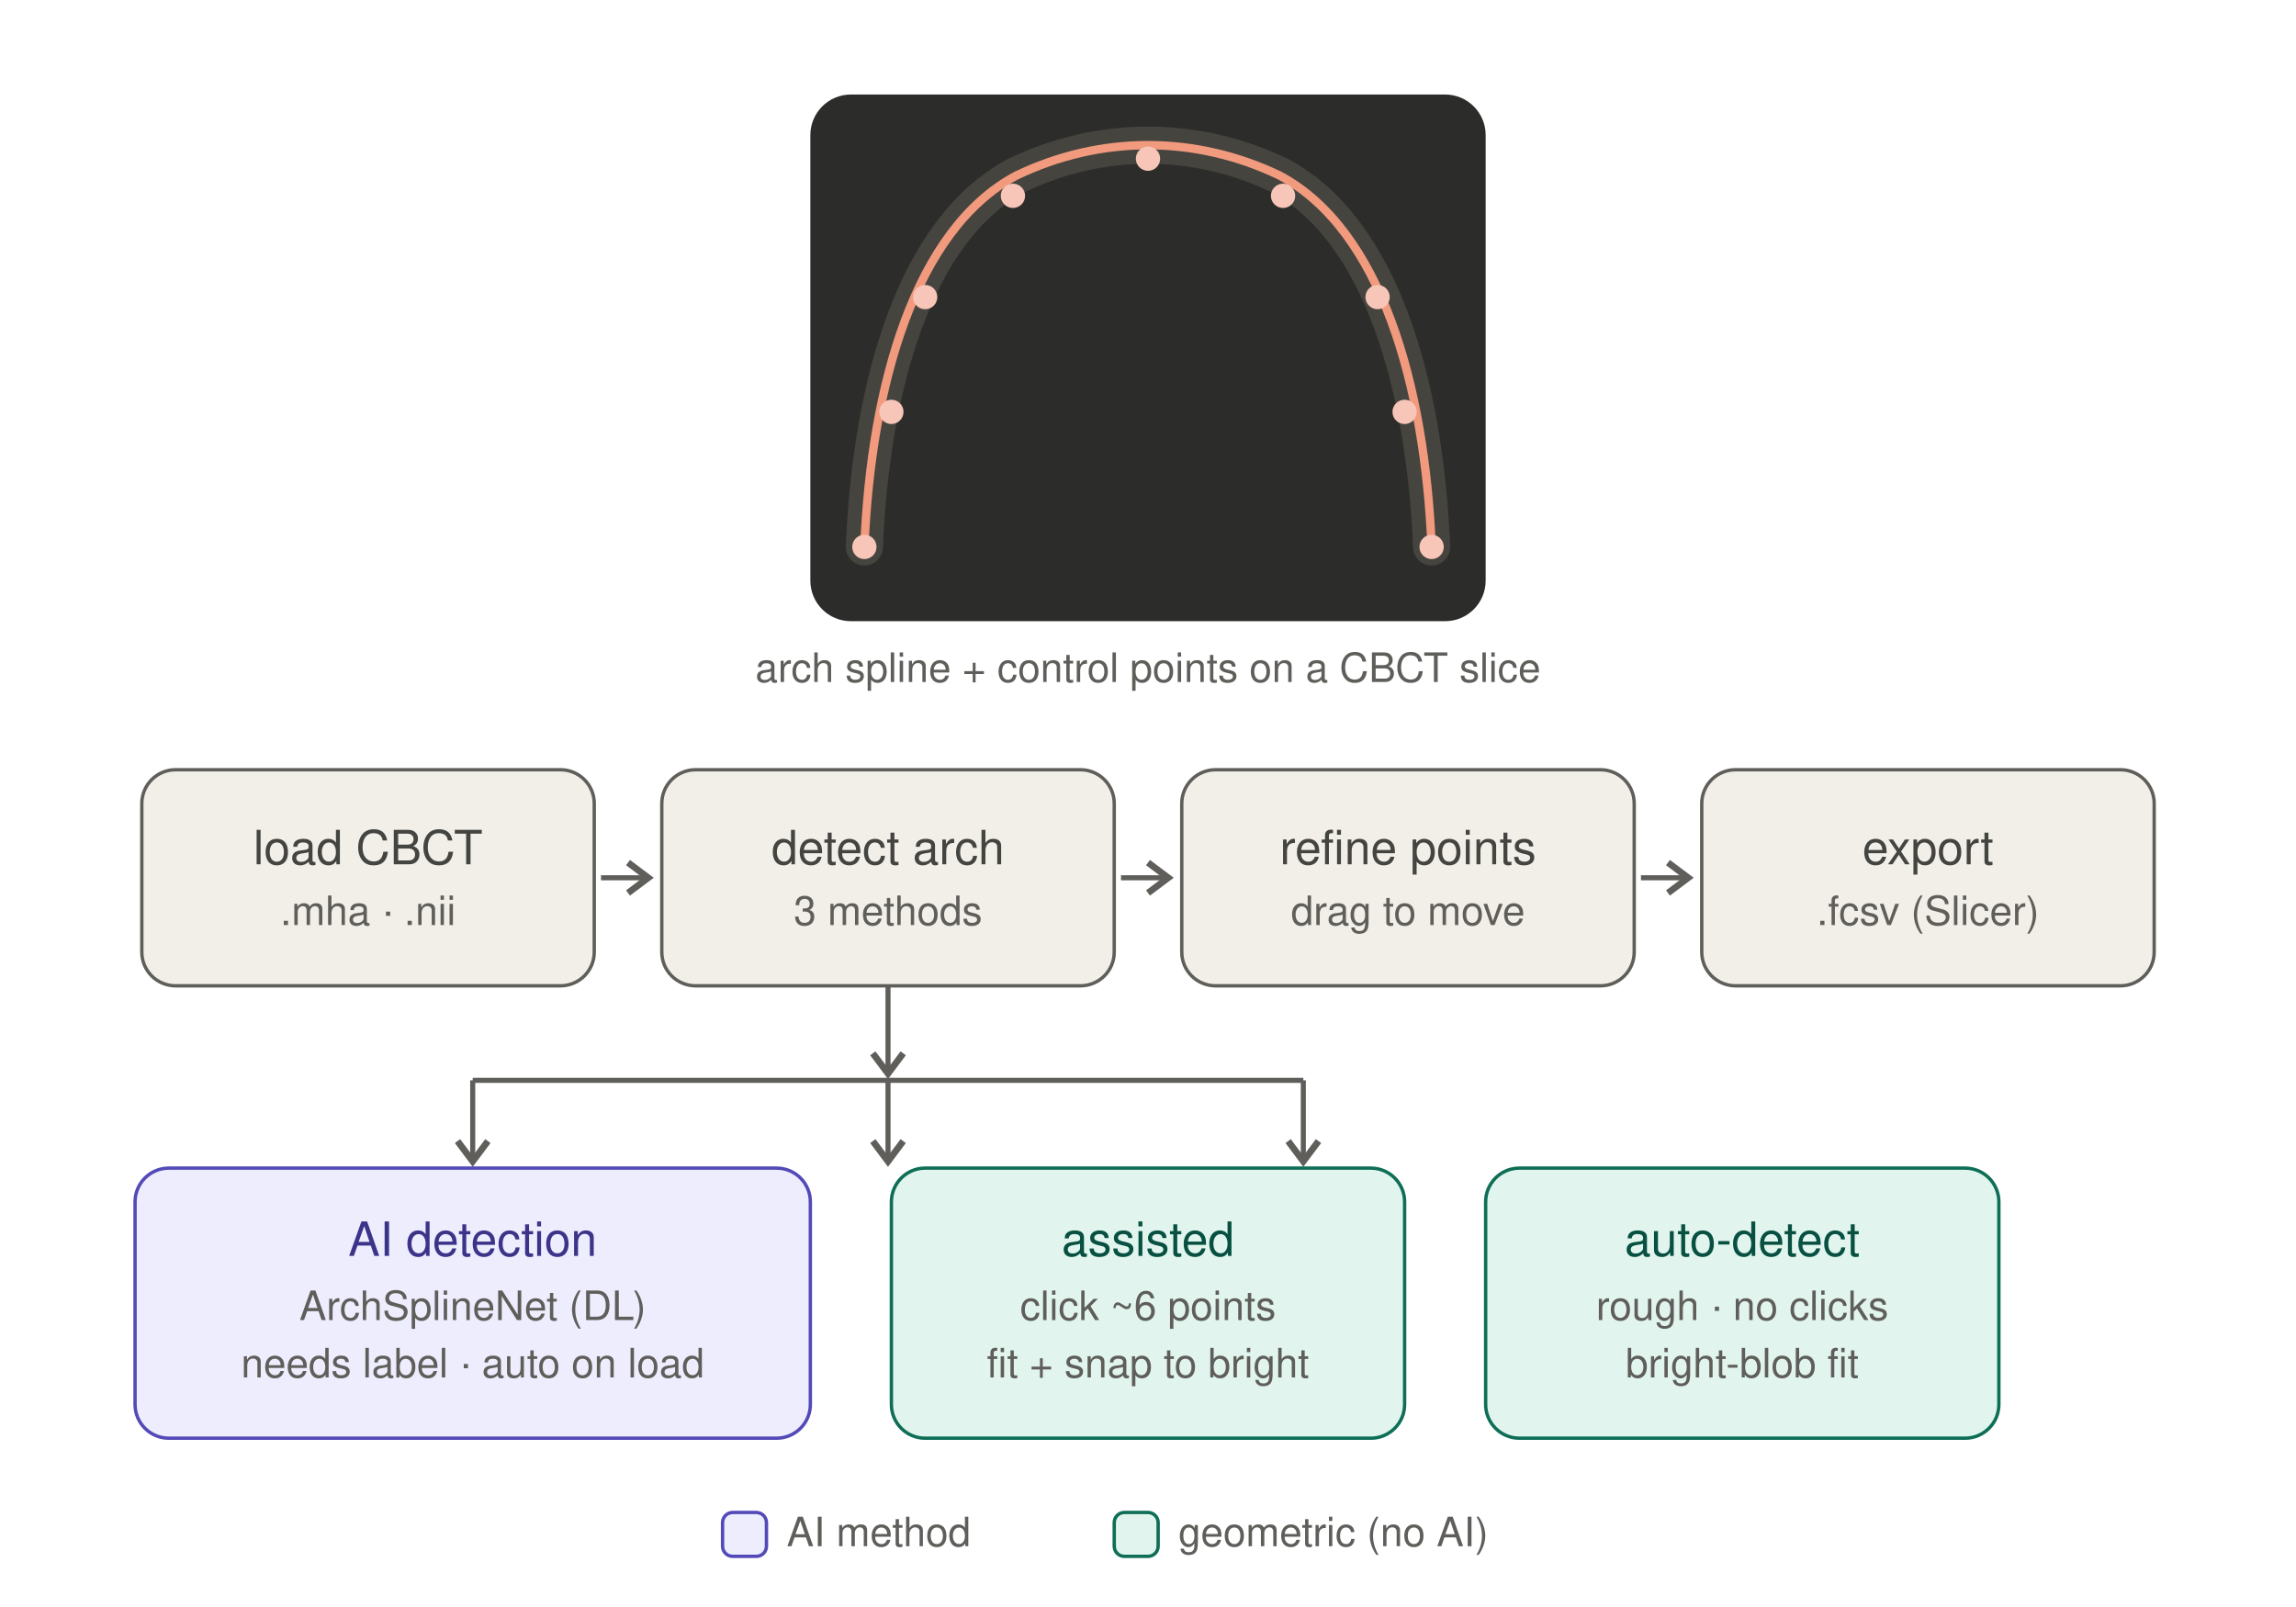
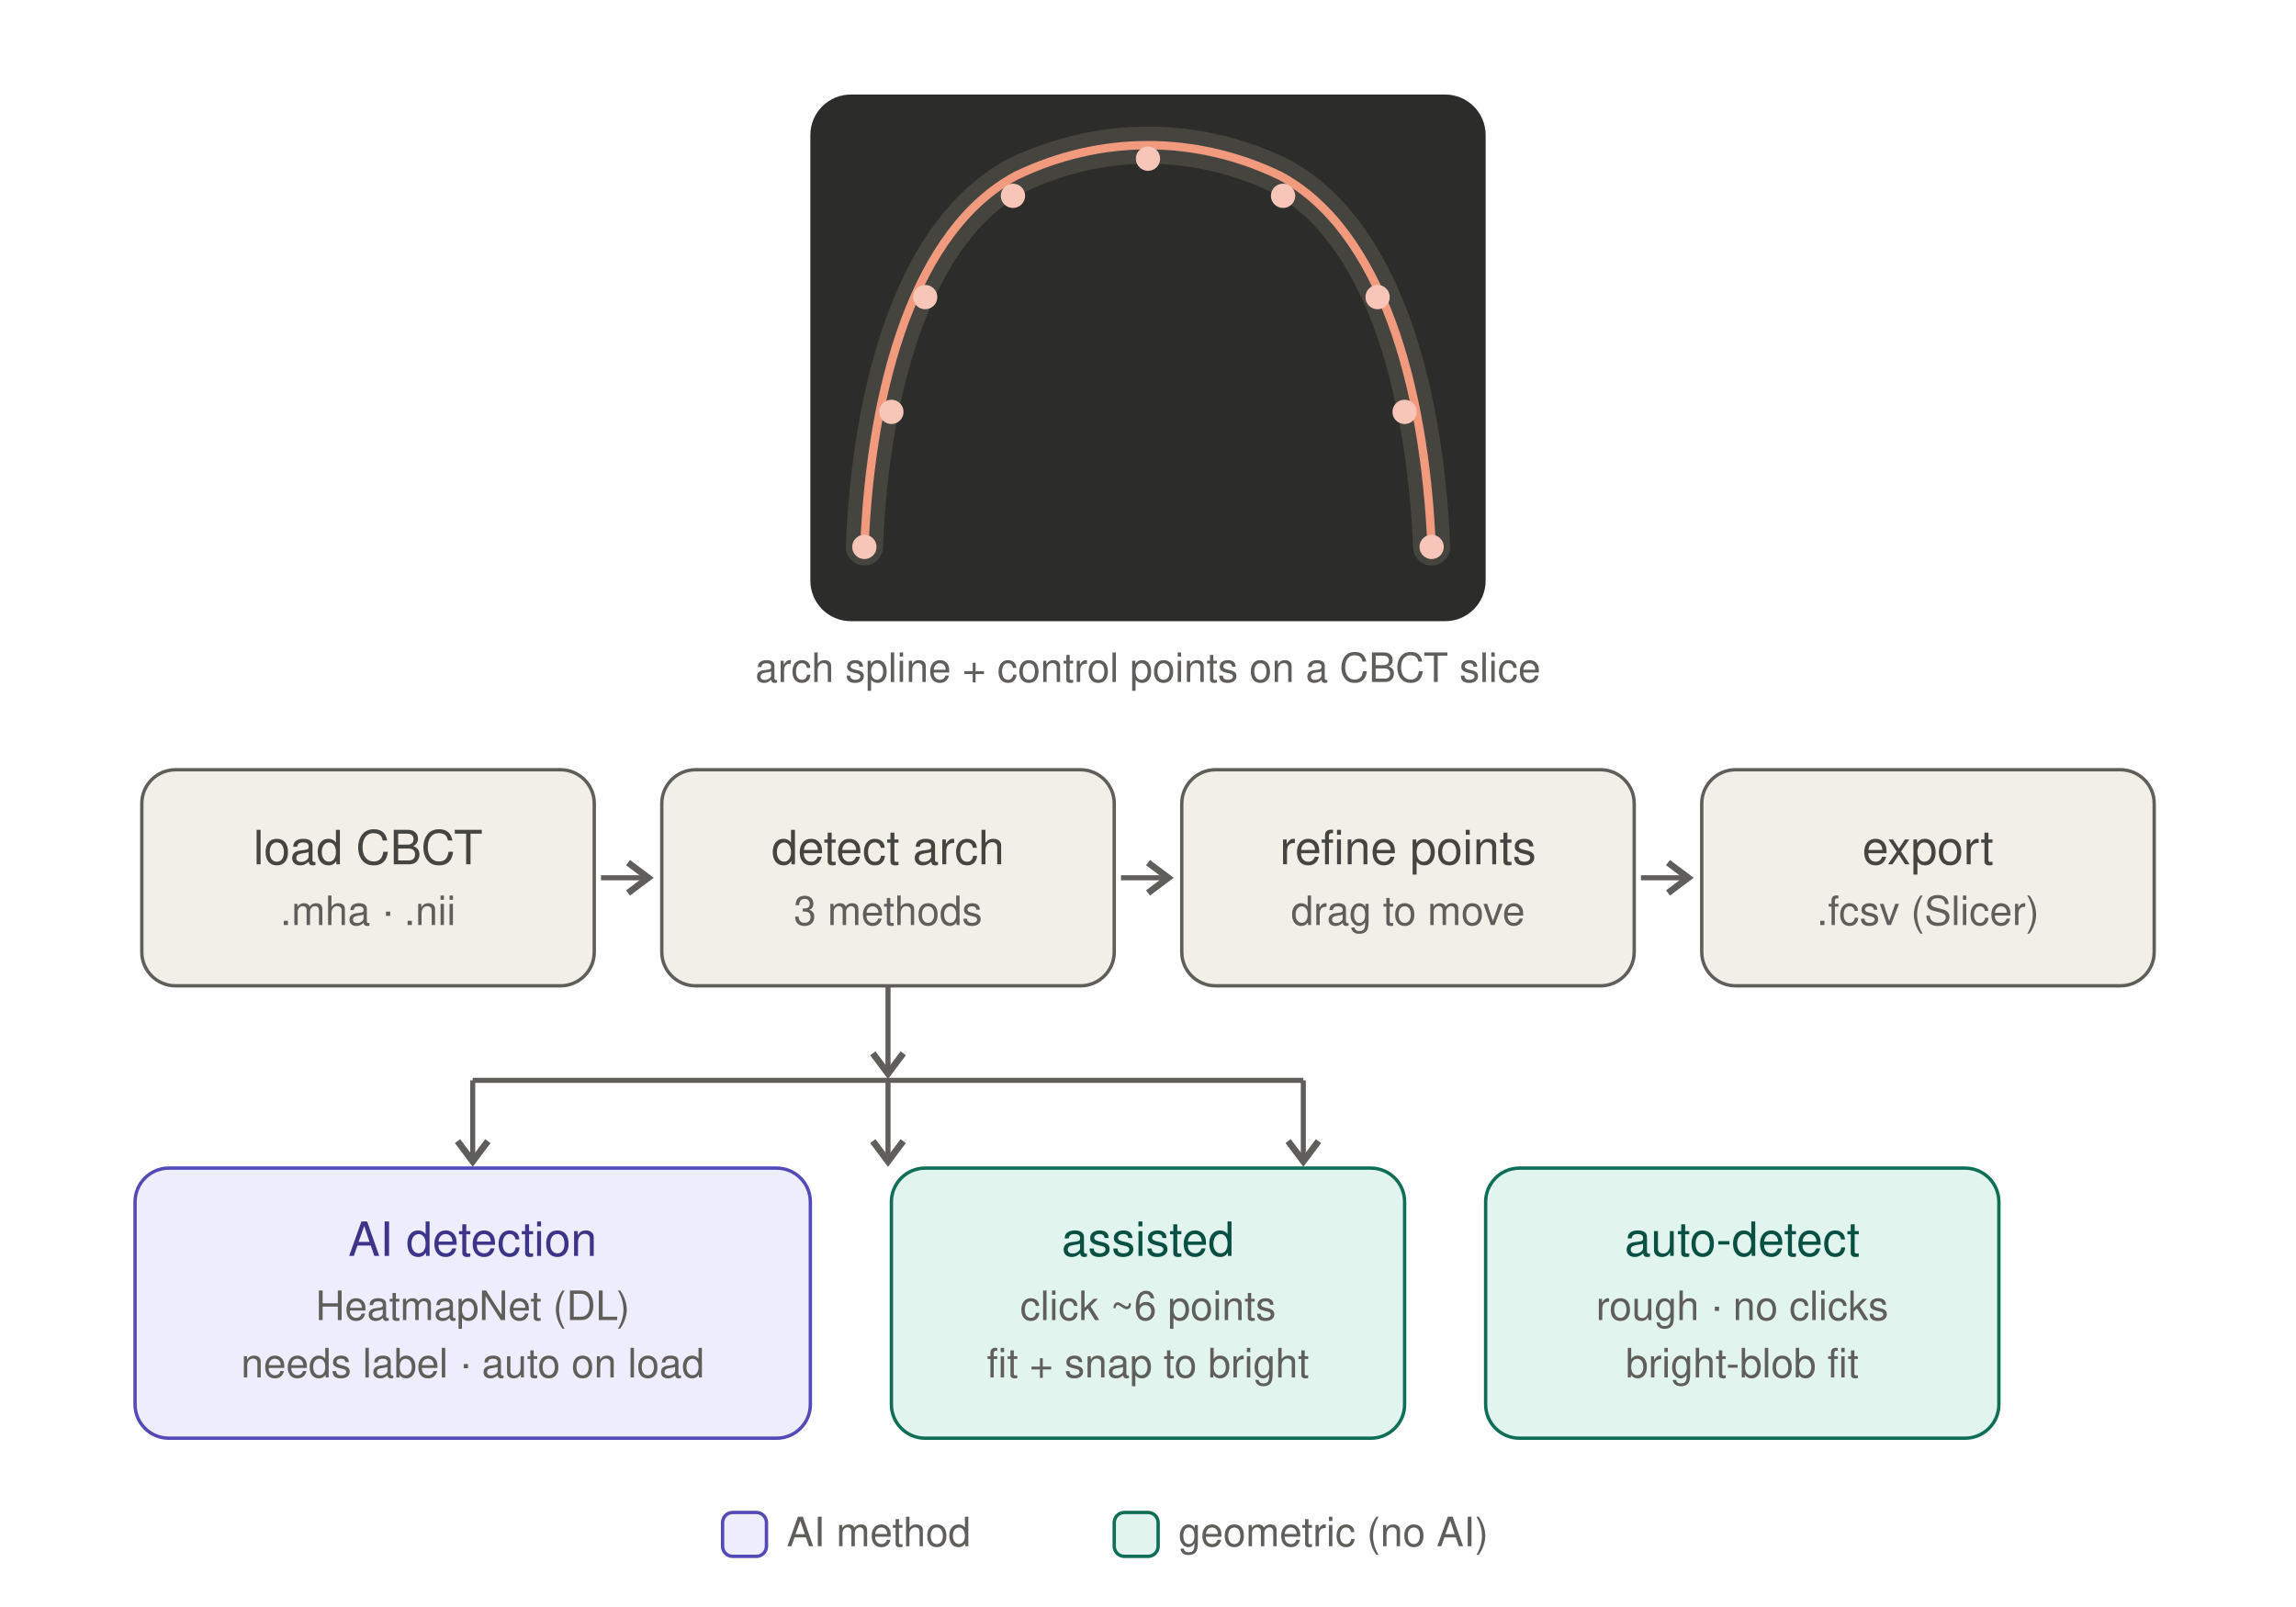
<svg xmlns="http://www.w3.org/2000/svg" width="680" height="476" viewBox="0 0 680 476" role="img">
  <defs>
    <marker id="ah" markerWidth="8" markerHeight="8" refX="5" refY="4" orient="auto">
      <path d="M1,1 L5,4 L1,7" fill="none" stroke="#5F5E5A" stroke-width="1.3" />
    </marker>
    <style>
text{font-family:-apple-system,"Segoe UI",Helvetica,Arial,sans-serif}
.th{font-size:14px;font-weight:500}
.ts{font-size:12px;font-weight:400;fill:#5F5E5A}
.arr{stroke:#5F5E5A;stroke-width:1.5;fill:none}
</style>
  </defs>
  <rect x="240" y="28" width="200" height="156" rx="12" fill="#2C2C2A" />
  <path d="M256,162 C258,114 271,68 301,52 C326,40 354,40 379,52 C409,68 422,114 424,162" fill="none" stroke="#45443F" stroke-width="11" stroke-linecap="round" />
  <path d="M256,162 C258,114 271,68 301,52 C326,40 354,40 379,52 C409,68 422,114 424,162" fill="none" stroke="#F19A7D" stroke-width="2.5" stroke-linecap="round" />
  <g fill="#F7C6B8">
    <circle cx="256" cy="162" r="3.6" />
    <circle cx="264" cy="122" r="3.6" />
    <circle cx="274" cy="88" r="3.6" />
    <circle cx="300" cy="58" r="3.6" />
    <circle cx="340" cy="47" r="3.6" />
    <circle cx="380" cy="58" r="3.6" />
    <circle cx="408" cy="88" r="3.6" />
    <circle cx="416" cy="122" r="3.6" />
    <circle cx="424" cy="162" r="3.6" />
  </g>
  <text x="340" y="202" text-anchor="middle" class="ts">arch spline + control points on a CBCT slice</text>
  <rect x="42" y="228" width="134" height="64" rx="10" fill="#F1EFE8" stroke="#5F5E5A" />
  <text x="109" y="256" text-anchor="middle" class="th" fill="#444441">load CBCT</text>
  <text x="109" y="274" text-anchor="middle" class="ts">.mha · .nii</text>
  <rect x="196" y="228" width="134" height="64" rx="10" fill="#F1EFE8" stroke="#5F5E5A" />
  <text x="263" y="256" text-anchor="middle" class="th" fill="#444441">detect arch</text>
  <text x="263" y="274" text-anchor="middle" class="ts">3 methods</text>
  <rect x="350" y="228" width="134" height="64" rx="10" fill="#F1EFE8" stroke="#5F5E5A" />
  <text x="417" y="256" text-anchor="middle" class="th" fill="#444441">refine points</text>
  <text x="417" y="274" text-anchor="middle" class="ts">drag to move</text>
  <rect x="504" y="228" width="134" height="64" rx="10" fill="#F1EFE8" stroke="#5F5E5A" />
  <text x="571" y="256" text-anchor="middle" class="th" fill="#444441">export</text>
  <text x="571" y="274" text-anchor="middle" class="ts">.fcsv (Slicer)</text>
  <line x1="178" y1="260" x2="192" y2="260" class="arr" marker-end="url(#ah)" />
  <line x1="332" y1="260" x2="346" y2="260" class="arr" marker-end="url(#ah)" />
  <line x1="486" y1="260" x2="500" y2="260" class="arr" marker-end="url(#ah)" />
  <line x1="263" y1="292" x2="263" y2="318" class="arr" marker-end="url(#ah)" />
  <path d="M140,320 H386" fill="none" stroke="#5F5E5A" stroke-width="1.5" />
  <line x1="140" y1="320" x2="140" y2="344" class="arr" marker-end="url(#ah)" />
  <line x1="263" y1="320" x2="263" y2="344" class="arr" marker-end="url(#ah)" />
  <line x1="386" y1="320" x2="386" y2="344" class="arr" marker-end="url(#ah)" />
  <rect x="40" y="346" width="200" height="80" rx="10" fill="#EEEDFE" stroke="#534AB7" />
  <text x="140" y="372" text-anchor="middle" class="th" fill="#3C3489">AI detection</text>
-   <text x="140" y="391" text-anchor="middle" class="ts" fill="#534AB7">ArchSplineNet (DL)</text>
+   <text x="140" y="391" text-anchor="middle" class="ts" fill="#534AB7">HeatmapNet (DL)</text>
  <text x="140" y="408" text-anchor="middle" class="ts" fill="#534AB7">needs label · auto on load</text>
  <rect x="264" y="346" width="152" height="80" rx="10" fill="#E1F5EE" stroke="#0F6E56" />
  <text x="340" y="372" text-anchor="middle" class="th" fill="#085041">assisted</text>
  <text x="340" y="391" text-anchor="middle" class="ts" fill="#0F6E56">click ~6 points</text>
  <text x="340" y="408" text-anchor="middle" class="ts" fill="#0F6E56">fit + snap to bright</text>
  <rect x="440" y="346" width="152" height="80" rx="10" fill="#E1F5EE" stroke="#0F6E56" />
  <text x="516" y="372" text-anchor="middle" class="th" fill="#085041">auto-detect</text>
  <text x="516" y="391" text-anchor="middle" class="ts" fill="#0F6E56">rough · no clicks</text>
  <text x="516" y="408" text-anchor="middle" class="ts" fill="#0F6E56">bright-blob fit</text>
  <rect x="214" y="448" width="13" height="13" rx="3" fill="#EEEDFE" stroke="#534AB7" />
  <text x="233" y="458" class="ts">AI method</text>
  <rect x="330" y="448" width="13" height="13" rx="3" fill="#E1F5EE" stroke="#0F6E56" />
  <text x="349" y="458" class="ts">geometric (no AI)</text>
</svg>
